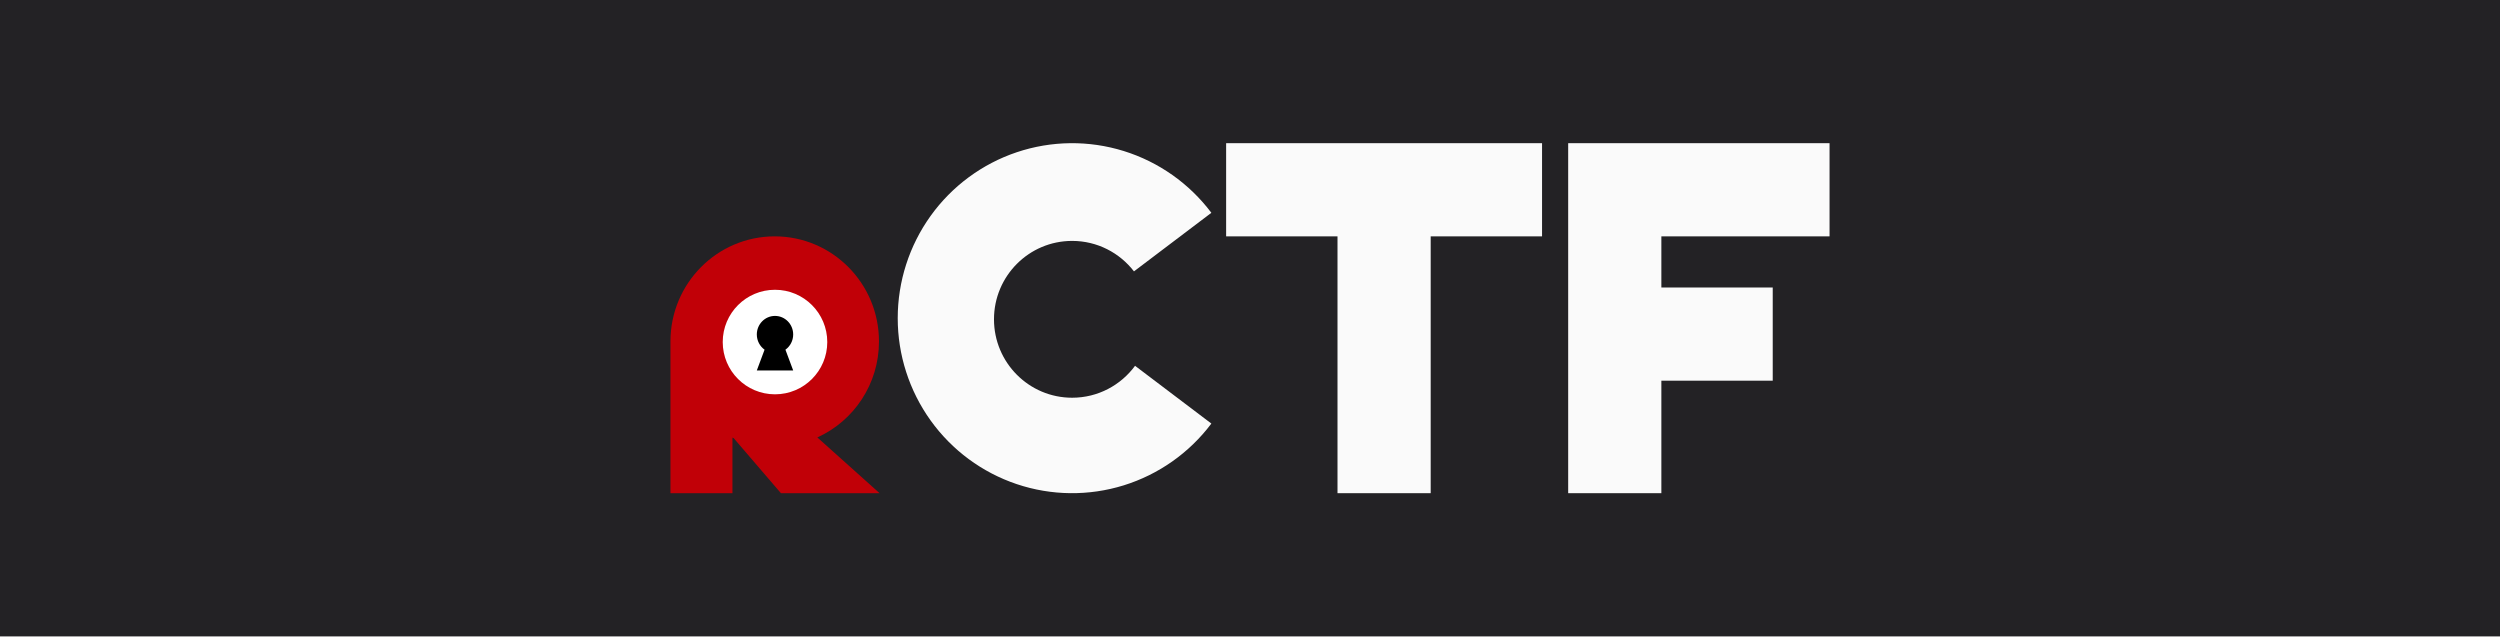
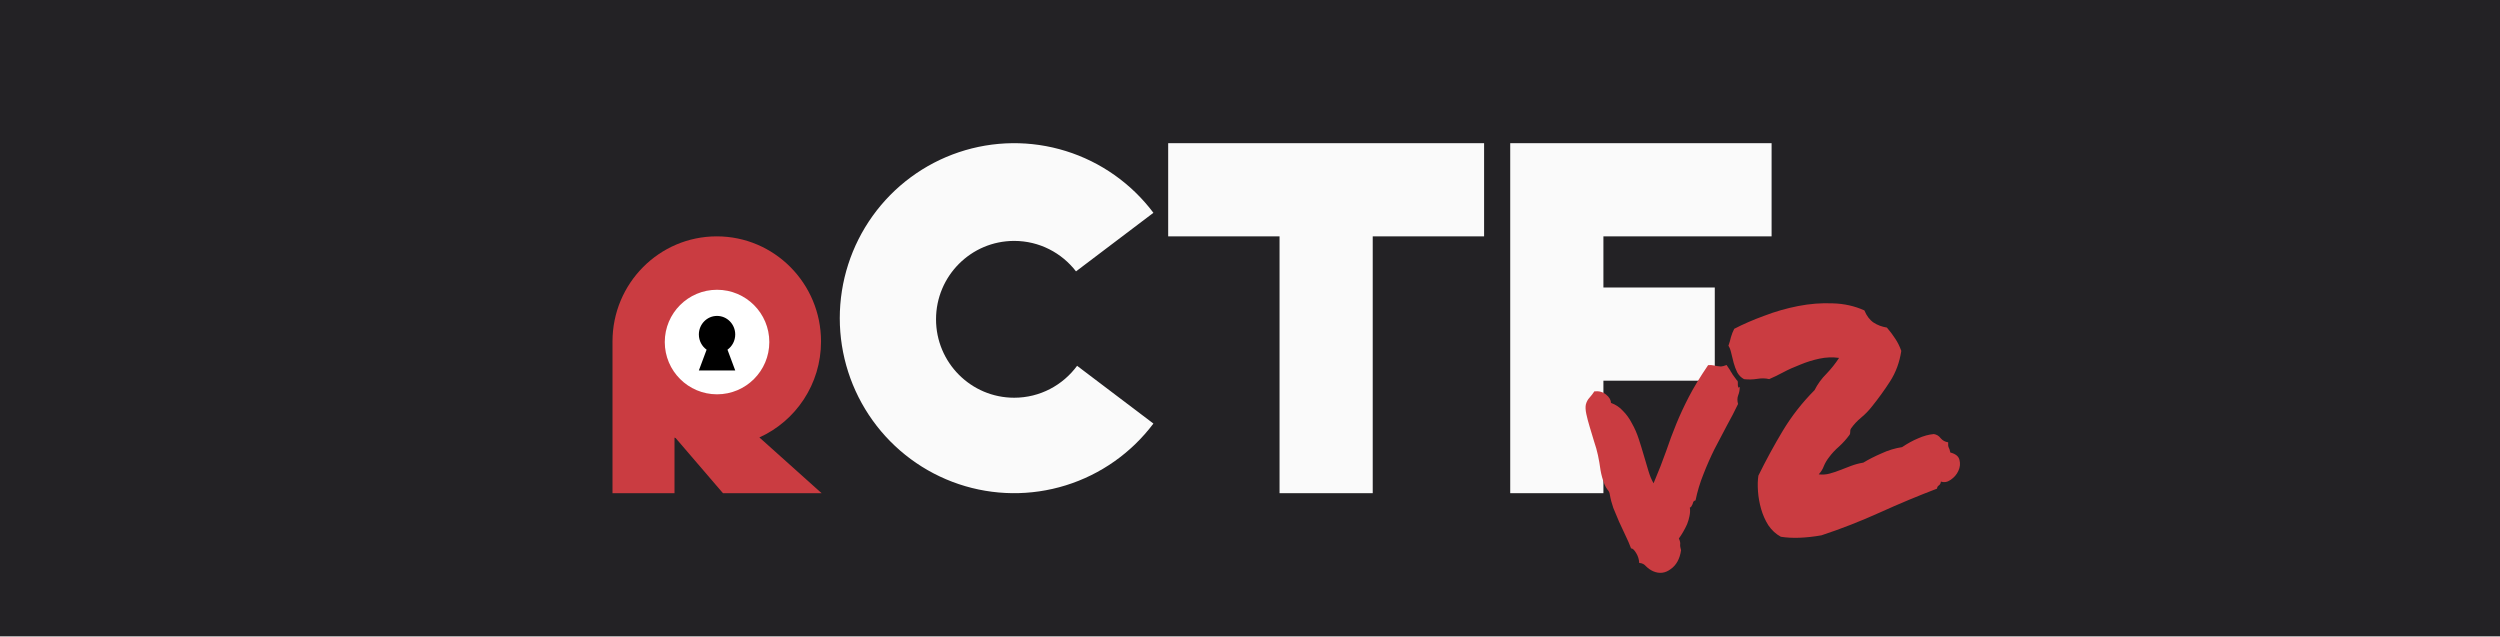
<svg xmlns="http://www.w3.org/2000/svg" width="2200" height="560" viewBox="0 0 2200 560" fill="none">
-   <rect width="2200" height="560" fill="#232225" />
-   <path d="M681.752 208C732.425 208 773.504 249.414 773.504 300.5C773.504 338.116 751.231 370.486 719.257 384.942L774 434H687.208L645.617 385.548C645.262 385.394 644.908 385.239 644.556 385.081V434H590V301H590.003C590.002 300.833 590 300.667 590 300.5C590 249.414 631.079 208 681.752 208Z" fill="#C10007" />
-   <circle cx="682" cy="301" r="46" fill="white" />
-   <path d="M682 278C690.837 278 698 285.316 698 294.341C698 299.876 695.304 304.766 691.182 307.722L698 326H666L672.817 307.722C668.695 304.766 666 299.875 666 294.341C666 285.316 673.163 278 682 278Z" fill="black" />
-   <path d="M894.741 133.969C925.252 123.717 958.201 123.348 988.933 132.912C1019.66 142.476 1046.62 161.491 1066 187.268L997.888 238.814C985.311 222.503 965.614 212 943.471 212C905.494 212 874.708 242.892 874.708 281C874.708 319.108 905.494 350 943.471 350C966.186 350 986.327 338.947 998.848 321.909L1066 372.73C1046.63 398.507 1019.67 417.522 988.937 427.087C958.206 436.652 925.256 436.283 894.745 426.032C864.234 415.781 837.705 396.168 818.909 369.963C800.113 343.758 790 312.288 790 280.002C790 247.715 800.112 216.245 818.907 190.04C837.703 163.835 864.231 144.22 894.741 133.969Z" fill="#FAFAFA" />
-   <path d="M1610 126V208H1462V253H1560V335H1462V434H1380V126H1610Z" fill="#FAFAFA" />
-   <path d="M1357 208H1259V434H1177V208H1079V126H1357V208Z" fill="#FAFAFA" />
+   <g clip-path="url(#clip0_2324_3)">
+     <rect width="2200" height="560" fill="#232225" />
+     <path d="M630.752 208C681.425 208 722.504 249.414 722.504 300.5C722.504 338.116 700.231 370.486 668.257 384.942L723 434H636.208L594.617 385.548C594.262 385.394 593.908 385.239 593.556 385.081V434H539V301H539.003C539.002 300.833 539 300.667 539 300.5C539 249.414 580.079 208 630.752 208Z" fill="#CA3C41" />
+     <circle cx="631" cy="301" r="46" fill="white" />
+     <path d="M631 278C639.837 278 647 285.316 647 294.341C647 299.876 644.304 304.766 640.182 307.722L647 326H615L621.817 307.722C617.695 304.766 615 299.875 615 294.341C615 285.316 622.163 278 631 278Z" fill="black" />
+     <path d="M843.741 133.969C874.252 123.717 907.201 123.348 937.933 132.912C968.664 142.476 995.622 161.491 1015 187.268L946.888 238.814C934.311 222.503 914.614 212 892.471 212C854.494 212 823.708 242.892 823.708 281C823.708 319.108 854.494 350 892.471 350C915.186 350 935.327 338.947 947.848 321.909L1015 372.73C995.626 398.508 968.668 417.522 937.937 427.087C907.206 436.652 874.256 436.283 843.745 426.032C813.234 415.781 786.705 396.168 767.909 369.963C749.113 343.758 739 312.288 739 280.002C739 247.715 749.112 216.245 767.907 190.04C786.703 163.835 813.231 144.22 843.741 133.969Z" fill="#FAFAFA" />
+     <path d="M1559 126V208H1411V253H1509V335H1411V434H1329V126H1559Z" fill="#FAFAFA" />
+     <path d="M1306 208H1208V434H1126V208H1028V126H1306V208Z" fill="#FAFAFA" />
+     <path d="M1487.07 446.65C1487.42 449.154 1487.31 451.665 1486.74 454.181C1486.31 456.483 1485.62 458.842 1484.66 461.258C1483.67 463.497 1482.49 465.774 1481.15 468.088C1479.94 470.189 1478.69 472.114 1477.41 473.862C1478.42 476.039 1478.8 477.801 1478.54 479.147C1478.41 480.28 1478.68 481.972 1479.34 484.225C1478.21 491.837 1475.15 497.372 1470.18 500.83C1465.42 504.426 1460.31 505.059 1454.84 502.728C1452.6 501.733 1450.55 500.329 1448.69 498.516C1446.96 496.489 1444.9 495.456 1442.5 495.417C1442.38 492.309 1441.48 489.37 1439.78 486.601C1438.09 483.832 1436.6 482.491 1435.33 482.579C1434.01 478.992 1432.37 475.197 1430.41 471.195C1428.45 467.193 1426.58 463.171 1424.79 459.131C1422.97 454.915 1421.27 450.856 1419.7 446.955C1418.27 442.839 1417.27 439.001 1416.69 435.44C1416.49 433.64 1415.8 432.13 1414.61 430.909C1413.61 429.65 1412.72 428.089 1411.96 426.227C1410.39 422.325 1409.22 418.153 1408.45 413.711C1407.83 409.055 1407.08 404.701 1406.21 400.649C1405.38 396.773 1404.24 392.689 1402.77 388.398C1401.43 383.892 1400.16 379.651 1398.94 375.675C1397.68 371.522 1396.7 367.771 1395.98 364.424C1395.23 360.9 1395.09 358.075 1395.55 355.949C1396.16 353.609 1397.21 351.634 1398.71 350.024C1400.35 348.201 1401.79 346.326 1403.03 344.402C1406.98 343.926 1410.41 344.852 1413.3 347.182C1416.19 349.511 1417.64 351.966 1417.64 354.545C1421.83 356.045 1425.37 358.418 1428.28 361.666C1431.32 364.7 1433.95 368.376 1436.16 372.693C1438.51 376.796 1440.5 381.346 1442.12 386.342C1443.7 391.162 1445.2 396.001 1446.6 400.859C1447.97 405.54 1449.3 410.046 1450.6 414.375C1451.89 418.704 1453.41 422.341 1455.14 425.287C1459.66 414.556 1463.36 405.108 1466.22 396.943C1469.04 388.602 1472.03 380.595 1475.18 372.921C1478.32 365.247 1481.98 357.372 1486.15 349.296C1490.32 341.22 1495.98 331.905 1503.12 321.352C1504.92 321.152 1506.4 321.203 1507.57 321.505C1508.92 321.77 1510.07 321.985 1511.03 322.149C1511.98 322.313 1513.11 322.439 1514.42 322.528C1515.69 322.441 1517.35 321.995 1519.39 321.191C1520.47 322.802 1521.28 324.01 1521.82 324.816C1522.32 325.445 1522.76 326.182 1523.12 327.025C1523.62 327.654 1524.18 328.548 1524.8 329.706C1525.59 330.826 1526.76 332.418 1528.31 334.483C1528.95 334.898 1529.28 335.565 1529.29 336.484C1529.3 337.403 1529.31 338.321 1529.32 339.24C1529.47 339.944 1529.59 340.473 1529.66 340.825C1529.74 341.178 1530.18 341.084 1530.98 340.543C1530.98 343.122 1530.5 345.62 1529.55 348.035C1528.73 350.237 1528.71 352.728 1529.49 355.509C1526.56 361.661 1523.24 368.083 1519.51 374.775C1515.96 381.429 1512.36 388.279 1508.7 395.323C1505.23 402.33 1502 409.652 1499.03 417.288C1496.02 424.748 1493.7 432.429 1492.07 440.33C1491.19 440.518 1490.54 440.933 1490.13 441.575C1489.89 442.179 1489.67 442.87 1489.46 443.651C1489.22 444.254 1488.9 444.877 1488.48 445.519C1488.24 446.122 1487.77 446.5 1487.07 446.65ZM1716.3 398.206C1720.98 399.417 1723.66 401.608 1724.34 404.779C1725.19 407.912 1724.86 411.115 1723.35 414.385C1721.98 417.442 1719.77 420.033 1716.72 422.158C1713.85 424.245 1710.93 424.779 1707.94 423.758C1707.89 425.243 1707.31 426.381 1706.19 427.173C1705.21 427.752 1704.67 428.695 1704.58 430.004C1688.06 436.299 1671.31 443.286 1654.35 450.966C1637.38 458.645 1620.21 465.355 1602.83 471.096C1588.97 473.505 1577.09 473.927 1567.17 472.361C1562.8 469.981 1559.13 466.619 1556.17 462.277C1553.4 457.896 1551.27 453.101 1549.78 447.891C1548.3 442.681 1547.39 437.534 1547.04 432.45C1546.65 427.191 1546.76 422.56 1547.38 418.559C1554.06 404.973 1561.2 391.84 1568.81 379.161C1576.55 366.267 1585.88 354.325 1596.8 343.333C1599.52 337.961 1603.01 333.163 1607.26 328.937C1611.48 324.536 1615.18 319.875 1618.37 314.957C1612.67 314.149 1606.91 314.366 1601.1 315.609C1595.28 316.851 1589.67 318.604 1584.26 320.866C1578.81 322.952 1573.77 325.227 1569.14 327.691C1564.5 330.154 1560.41 332.134 1556.86 333.63C1553.74 332.823 1550.23 332.745 1546.31 333.398C1542.58 334.012 1538.73 334.098 1534.76 333.656C1532.27 332.346 1530.29 330.376 1528.8 327.745C1527.49 325.077 1526.43 322.264 1525.62 319.307C1524.8 316.349 1524.11 313.549 1523.54 310.906C1522.94 308.087 1522.1 305.872 1521.02 304.261C1521.94 301.67 1522.68 299.116 1523.25 296.599C1523.99 294.046 1524.95 291.63 1526.12 289.353C1533.91 285.293 1542.68 281.485 1552.42 277.929C1562.12 274.197 1572.1 271.327 1582.36 269.319C1592.62 267.311 1602.76 266.524 1612.81 266.957C1622.81 267.214 1632.09 269.282 1640.66 273.162C1642.6 277.907 1645.29 281.476 1648.75 283.868C1652.17 286.085 1656.08 287.553 1660.47 288.272C1663.16 291.381 1665.61 294.635 1667.81 298.034C1669.97 301.256 1671.75 304.837 1673.14 308.776C1671.62 318.867 1668.29 327.868 1663.16 335.78C1658.18 343.478 1652.99 350.667 1647.6 357.345C1644.72 361.094 1641.47 364.458 1637.87 367.438C1634.27 370.418 1631.28 373.638 1628.89 377.097C1628.33 377.952 1628.1 379.015 1628.19 380.286C1628.24 381.381 1627.96 382.268 1627.37 382.947C1624.8 386.444 1621.83 389.752 1618.44 392.87C1615.02 395.813 1612.02 399.033 1609.45 402.529C1607.57 404.957 1606.09 407.485 1604.99 410.115C1604.07 412.706 1602.57 415.146 1600.48 417.435C1603.87 417.815 1607.05 417.596 1610.01 416.78C1613.14 415.926 1616.24 414.896 1619.3 413.689C1622.53 412.445 1625.77 411.201 1629 409.957C1632.41 408.676 1635.99 407.727 1639.72 407.113C1644.46 404.259 1649.77 401.556 1655.68 399.005C1661.54 396.278 1667.59 394.431 1673.84 393.466C1678.67 390.222 1683.37 387.651 1687.94 385.753C1692.65 383.642 1697.26 382.38 1701.78 381.967C1704.25 382.358 1706.27 383.586 1707.81 385.651C1709.54 387.677 1711.72 388.868 1714.38 389.221C1714.27 391.272 1714.39 392.719 1714.76 393.563C1715.3 394.368 1715.81 395.916 1716.3 398.206Z" fill="#CA3C41" />
+   </g>
+   <defs>
+     <clipPath id="clip0_2324_3">
+       <rect width="2200" height="560" fill="white" />
+     </clipPath>
+   </defs>
</svg>
